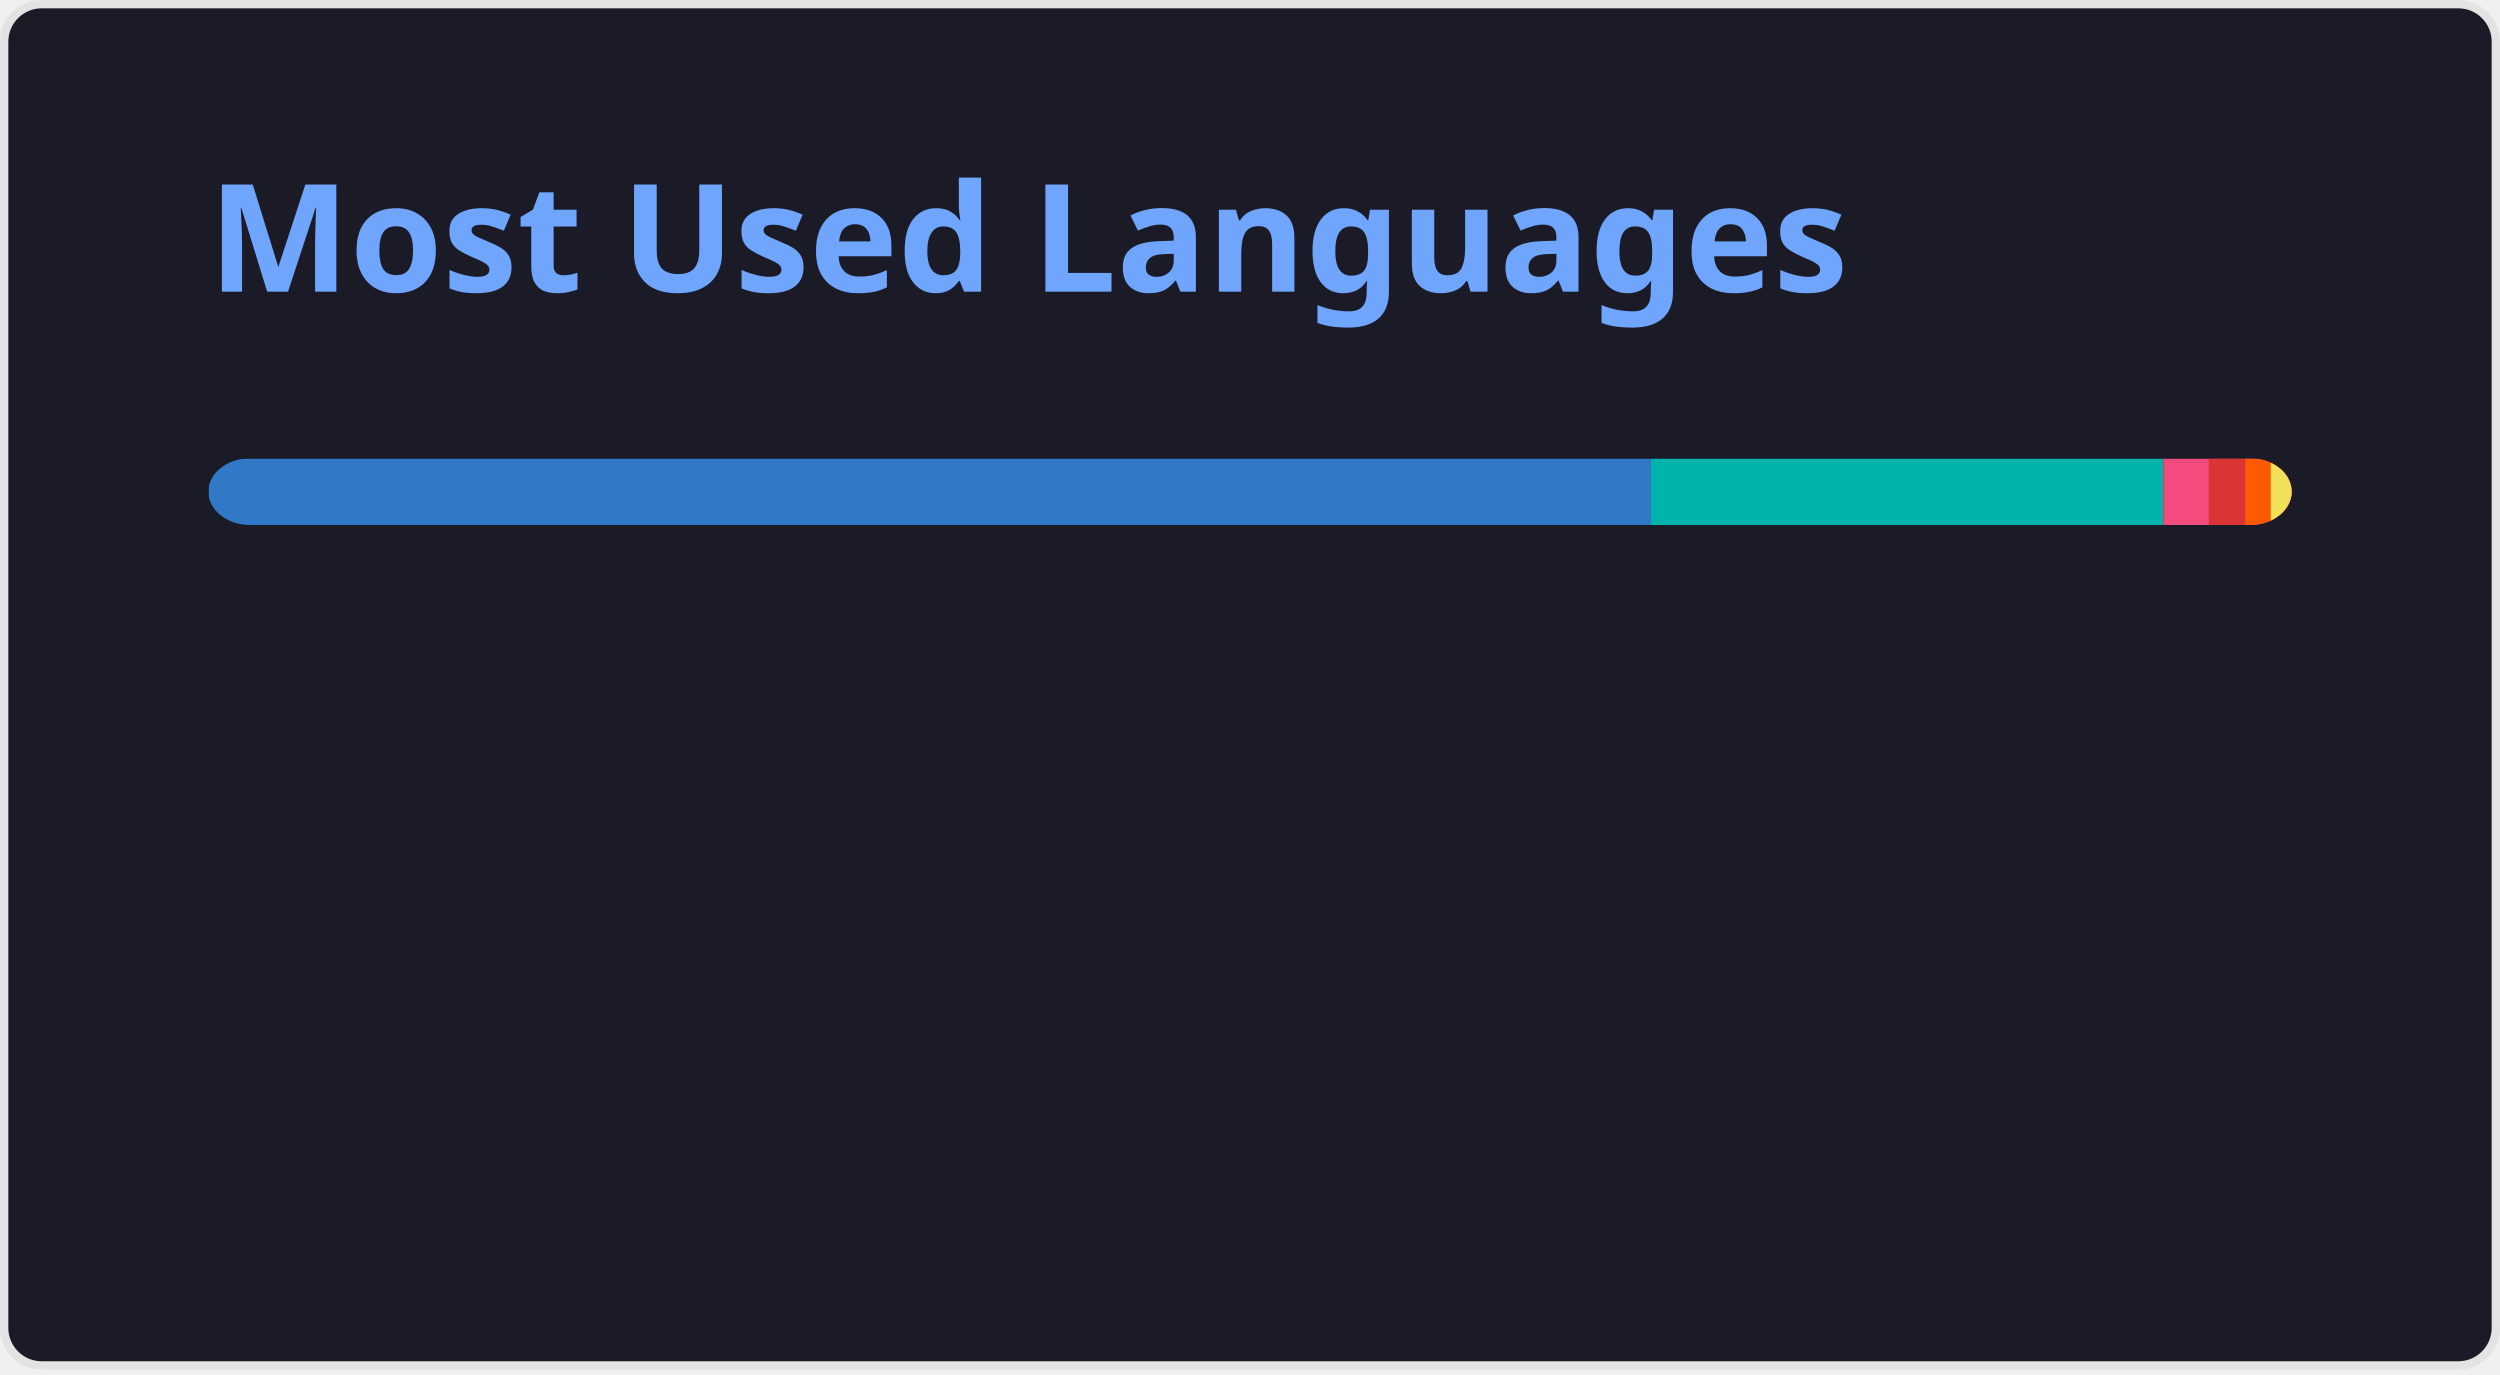
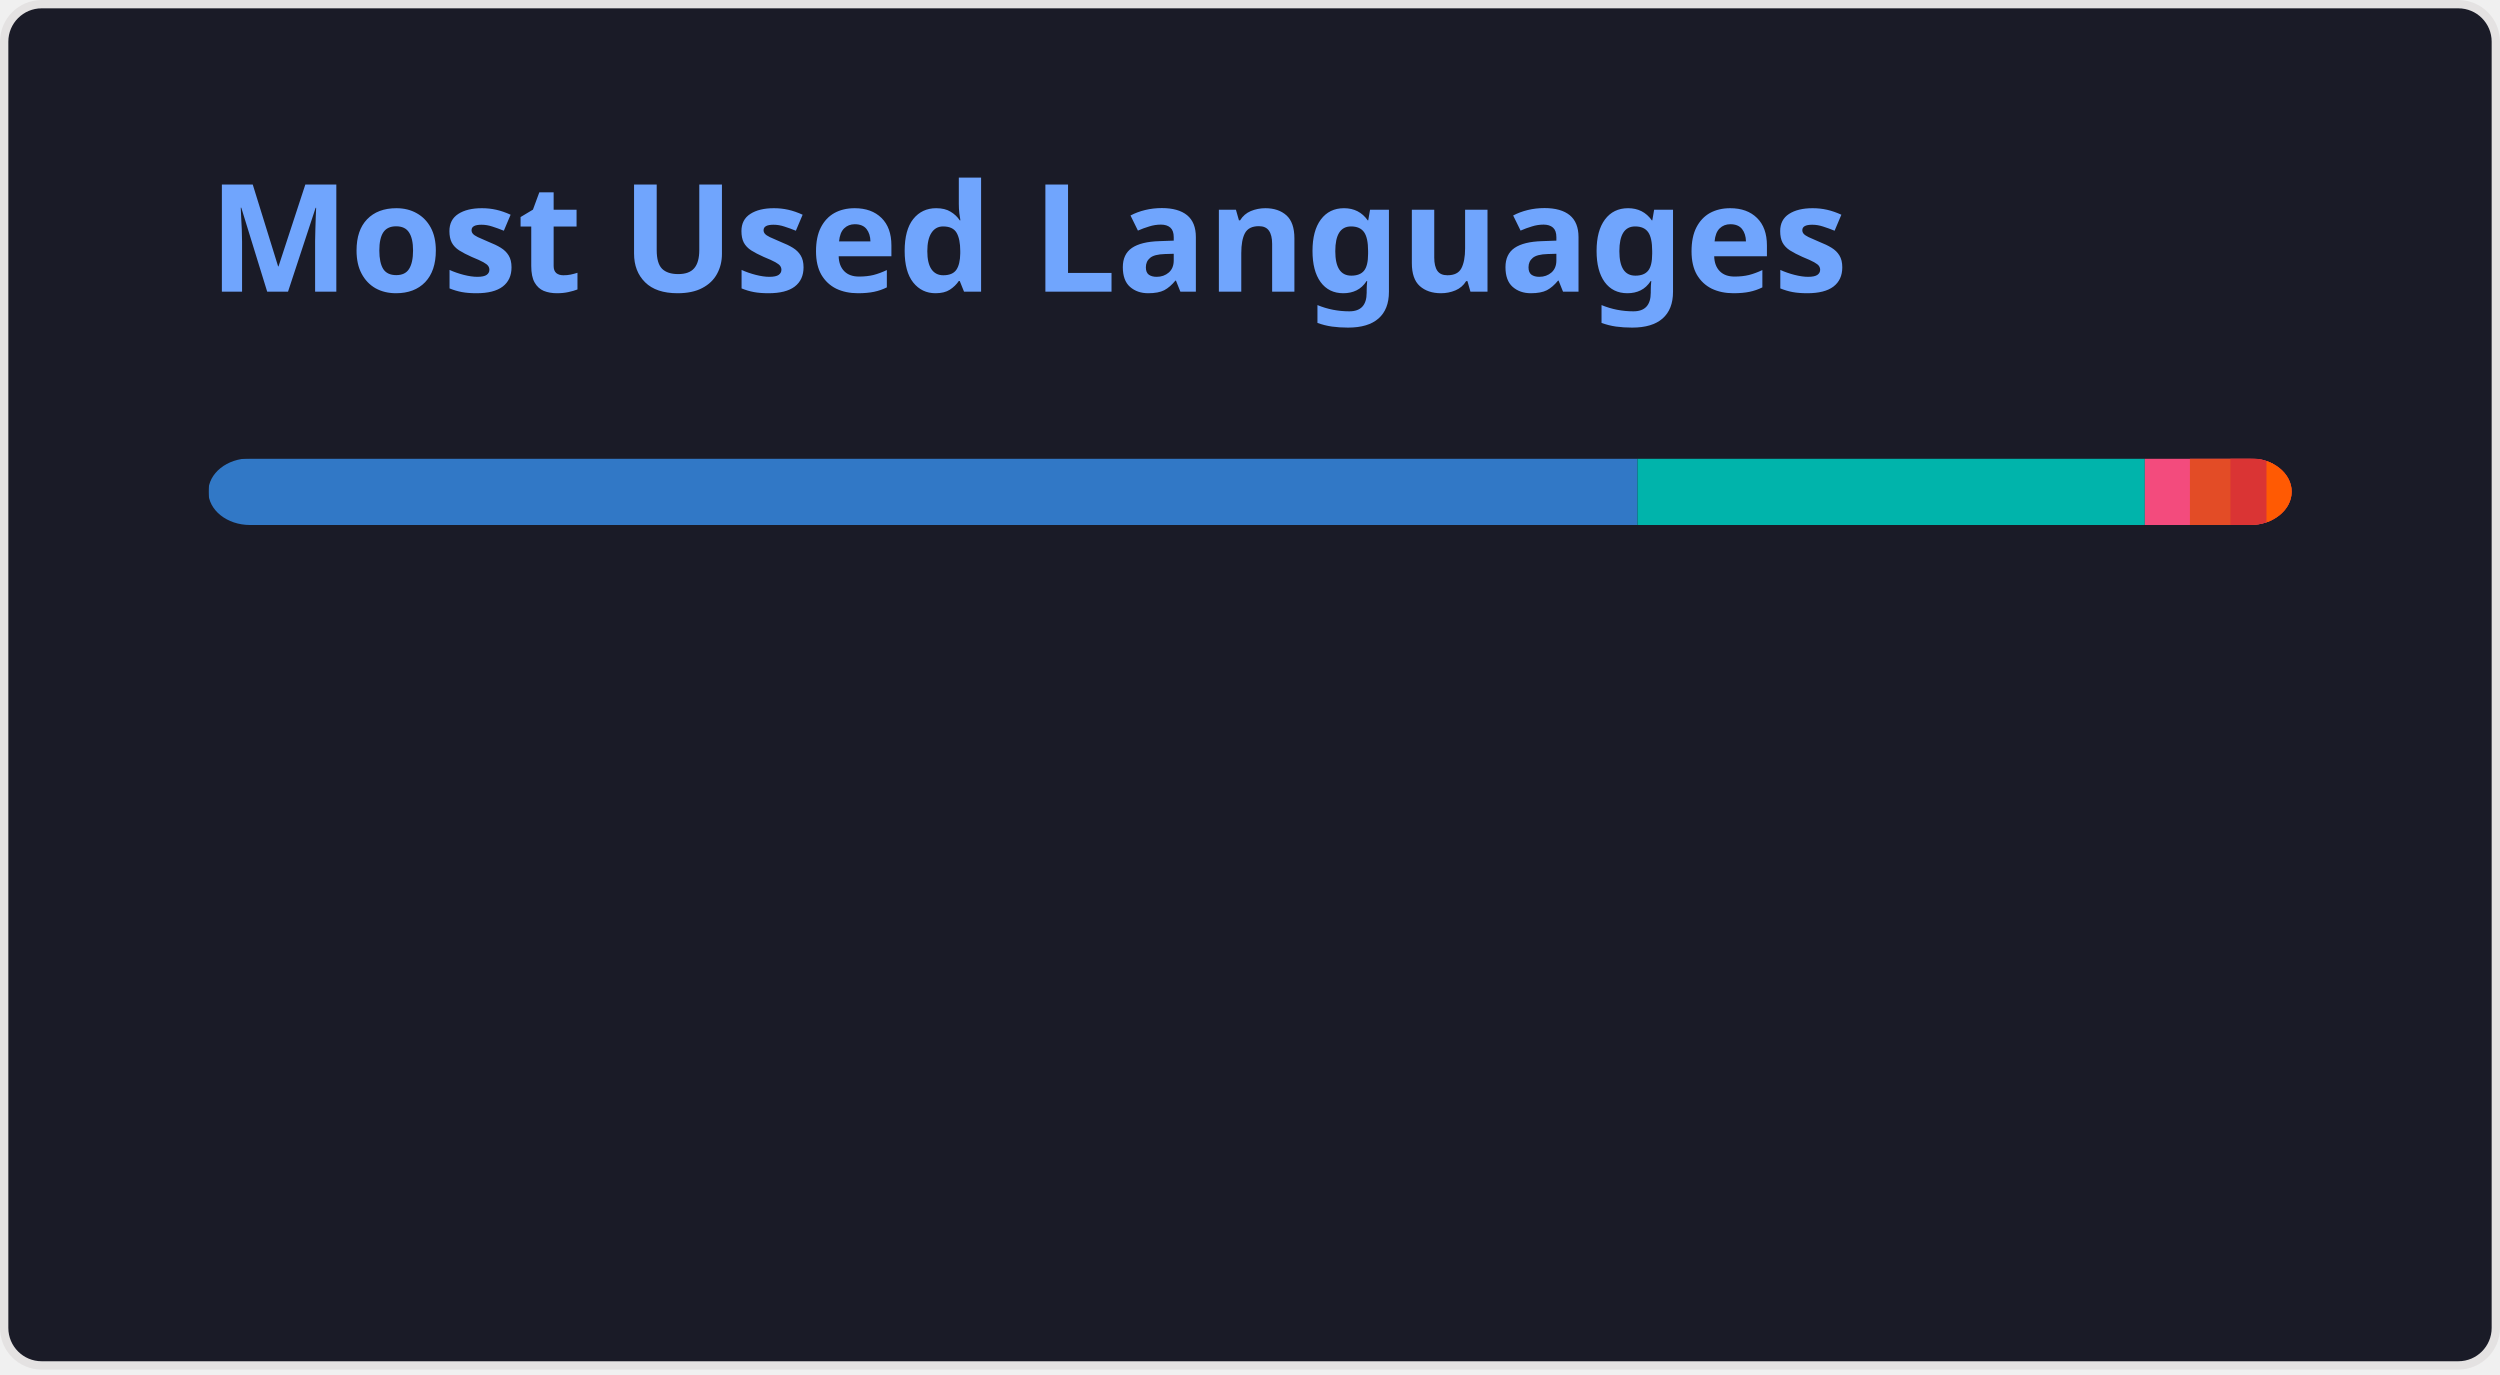
<svg xmlns="http://www.w3.org/2000/svg" width="300" height="165" viewBox="0 0 300 165" fill="none" role="img" aria-labelledby="descId">
  <style>
          .header {
            font: 600 18px 'Segoe UI', Ubuntu, Sans-Serif;
            fill: #70a5fd;
            animation: fadeInAnimation 0.8s ease-in-out forwards;
          }
          @supports(-moz-appearance: auto) {
            /* Selector detects Firefox */
            .header { font-size: 15.5px; }
          }
          
    @keyframes slideInAnimation {
      from {
        width: 0;
      }
      to {
        width: calc(100%-100px);
      }
    }
    @keyframes growWidthAnimation {
      from {
        width: 0;
      }
      to {
        width: 100%;
      }
    }
    .stat {
      font: 600 14px 'Segoe UI', Ubuntu, "Helvetica Neue", Sans-Serif; fill: #38bdae;
    }
    @supports(-moz-appearance: auto) {
      /* Selector detects Firefox */
      .stat { font-size:12px; }
    }
    .bold { font-weight: 700 }
    .lang-name {
      font: 400 11px "Segoe UI", Ubuntu, Sans-Serif;
      fill: #38bdae;
    }
    .stagger {
      opacity: 0;
      animation: fadeInAnimation 0.3s ease-in-out forwards;
    }
    #rect-mask rect{
      animation: slideInAnimation 1s ease-in-out forwards;
    }
    .lang-progress{
      animation: growWidthAnimation 0.6s ease-in-out forwards;
    }
    

          
      /* Animations */
      @keyframes scaleInAnimation {
        from {
          transform: translate(-5px, 5px) scale(0);
        }
        to {
          transform: translate(-5px, 5px) scale(1);
        }
      }
      @keyframes fadeInAnimation {
        from {
          opacity: 0;
        }
        to {
          opacity: 1;
        }
      }
    
          
        </style>
  <rect data-testid="card-bg" x="0.5" y="0.5" rx="4.5" height="99%" stroke="#e4e2e2" width="299" fill="#1a1b27" stroke-opacity="1" />
  <g data-testid="card-title" transform="translate(25, 35)">
    <g transform="translate(0, 0)">
      <text x="0" y="0" class="header" data-testid="header">Most Used Languages</text>
    </g>
  </g>
  <g data-testid="main-card-body" transform="translate(0, 55)">
    <svg data-testid="lang-items" x="25">
      <mask id="rect-mask">
        <rect x="0" y="0" width="250" height="8" fill="white" rx="5" />
      </mask>
-       <rect mask="url(#rect-mask)" data-testid="lang-progress" x="0" y="0" width="173.11" height="8" fill="#3178c6" />
-       <rect mask="url(#rect-mask)" data-testid="lang-progress" x="173.11" y="0" width="61.48" height="8" fill="#00B4AB" />
-       <rect mask="url(#rect-mask)" data-testid="lang-progress" x="234.59" y="0" width="15.46" height="8" fill="#f34b7d" />
-       <rect mask="url(#rect-mask)" data-testid="lang-progress" x="240.05" y="0" width="14.38" height="8" fill="#DA3434" />
-       <rect mask="url(#rect-mask)" data-testid="lang-progress" x="244.43" y="0" width="13.06" height="8" fill="#ff5a03" />
-       <rect mask="url(#rect-mask)" data-testid="lang-progress" x="247.49" y="0" width="12.51" height="8" fill="#f1e05a" />
+       <rect mask="url(#rect-mask)" data-testid="lang-progress" x="0" y="0" width="171.5" height="8" fill="#3178c6" />
+       <rect mask="url(#rect-mask)" data-testid="lang-progress" x="171.5" y="0" width="60.88" height="8" fill="#00B4AB" />
+       <rect mask="url(#rect-mask)" data-testid="lang-progress" x="232.38" y="0" width="15.41" height="8" fill="#f34b7d" />
+       <rect mask="url(#rect-mask)" data-testid="lang-progress" x="237.79" y="0" width="14.86" height="8" fill="#e34c26" />
+       <rect mask="url(#rect-mask)" data-testid="lang-progress" x="242.65" y="0" width="14.33" height="8" fill="#DA3434" />
+       <rect mask="url(#rect-mask)" data-testid="lang-progress" x="246.98" y="0" width="13.03" height="8" fill="#ff5a03" />
      <g transform="translate(0, 25)">
        <g transform="translate(0, 0)">
          <g transform="translate(0, 0)">
            <g class="stagger" style="animation-delay: 450ms">
              <circle cx="5" cy="6" r="5" fill="#3178c6" />
              <text data-testid="lang-name" x="15" y="10" class="lang-name">
-         TypeScript 69.24%
+         TypeScript 68.60%
      </text>
            </g>
          </g>
          <g transform="translate(0, 25)">
            <g class="stagger" style="animation-delay: 600ms">
              <circle cx="5" cy="6" r="5" fill="#00B4AB" />
              <text data-testid="lang-name" x="15" y="10" class="lang-name">
-         Dart 24.59%
+         Dart 24.35%
      </text>
            </g>
          </g>
          <g transform="translate(0, 50)">
            <g class="stagger" style="animation-delay: 750ms">
              <circle cx="5" cy="6" r="5" fill="#f34b7d" />
              <text data-testid="lang-name" x="15" y="10" class="lang-name">
-         C++ 2.19%
+         C++ 2.16%
      </text>
            </g>
          </g>
        </g>
        <g transform="translate(150, 0)">
          <g transform="translate(0, 0)">
            <g class="stagger" style="animation-delay: 450ms">
-               <circle cx="5" cy="6" r="5" fill="#DA3434" />
+               <circle cx="5" cy="6" r="5" fill="#e34c26" />
              <text data-testid="lang-name" x="15" y="10" class="lang-name">
-         CMake 1.75%
+         HTML 1.94%
      </text>
            </g>
          </g>
          <g transform="translate(0, 25)">
            <g class="stagger" style="animation-delay: 600ms">
-               <circle cx="5" cy="6" r="5" fill="#ff5a03" />
+               <circle cx="5" cy="6" r="5" fill="#DA3434" />
              <text data-testid="lang-name" x="15" y="10" class="lang-name">
-         Astro 1.22%
+         CMake 1.73%
      </text>
            </g>
          </g>
          <g transform="translate(0, 50)">
            <g class="stagger" style="animation-delay: 750ms">
-               <circle cx="5" cy="6" r="5" fill="#f1e05a" />
+               <circle cx="5" cy="6" r="5" fill="#ff5a03" />
              <text data-testid="lang-name" x="15" y="10" class="lang-name">
-         JavaScript 1.00%
+         Astro 1.21%
      </text>
            </g>
          </g>
        </g>
      </g>
    </svg>
  </g>
</svg>
